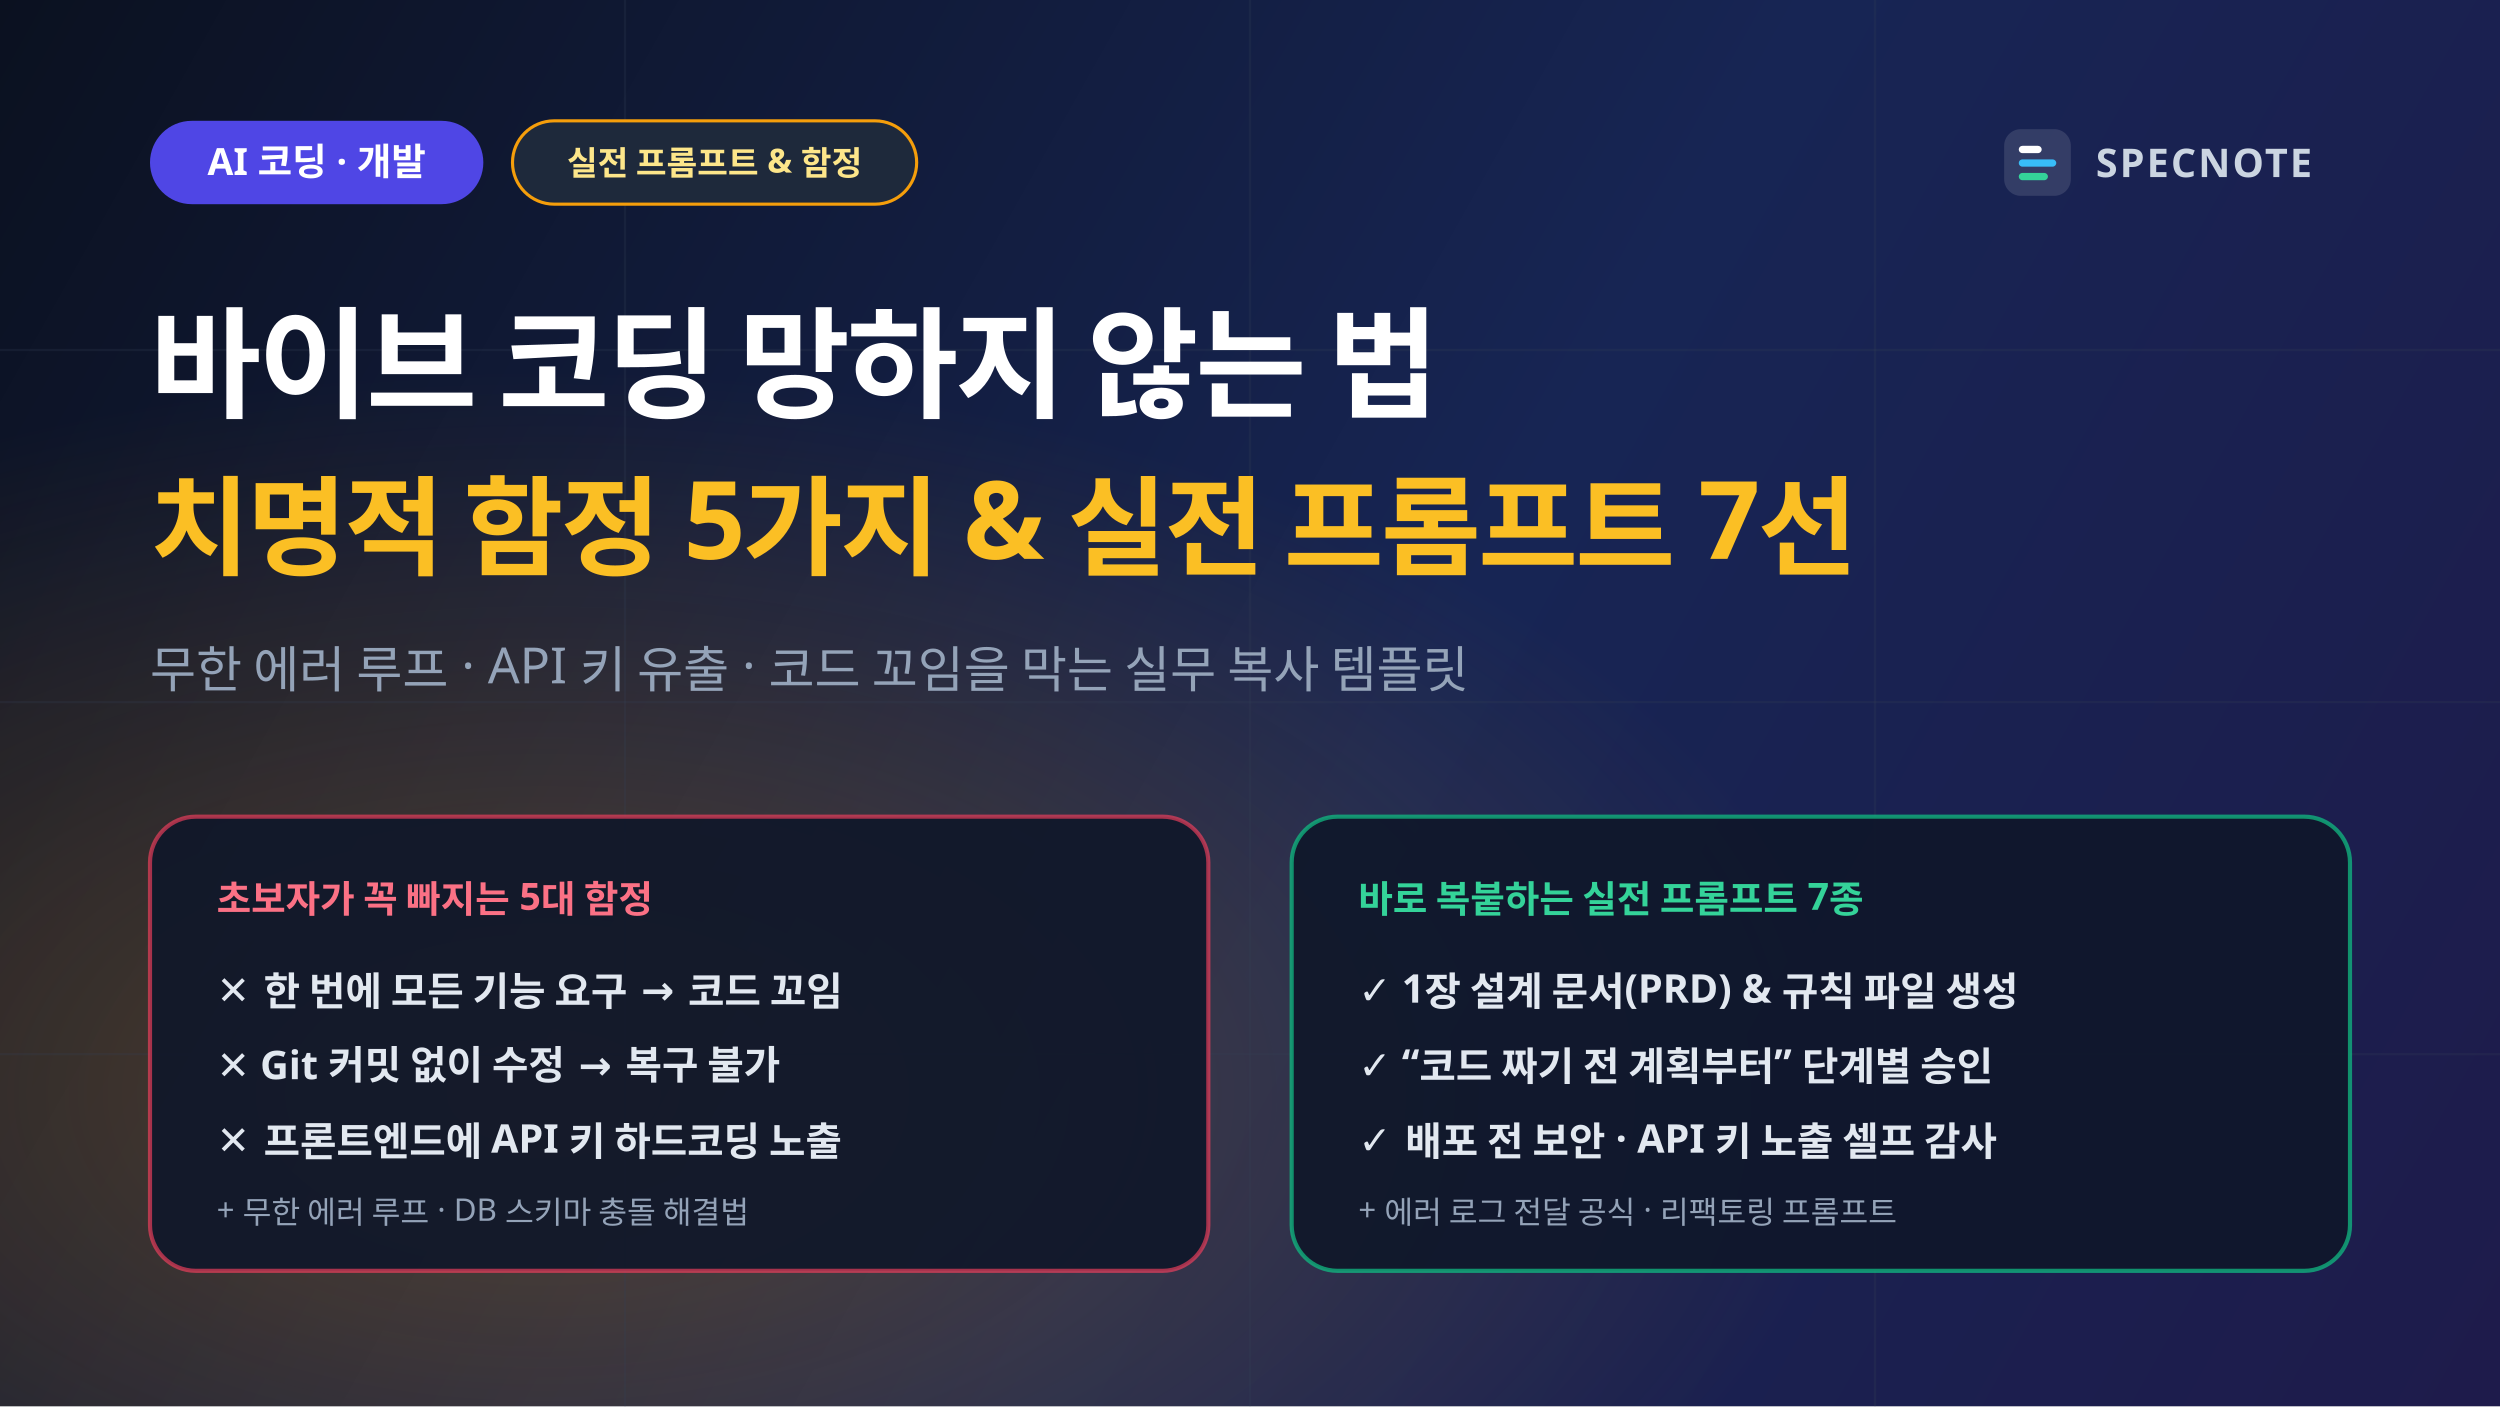
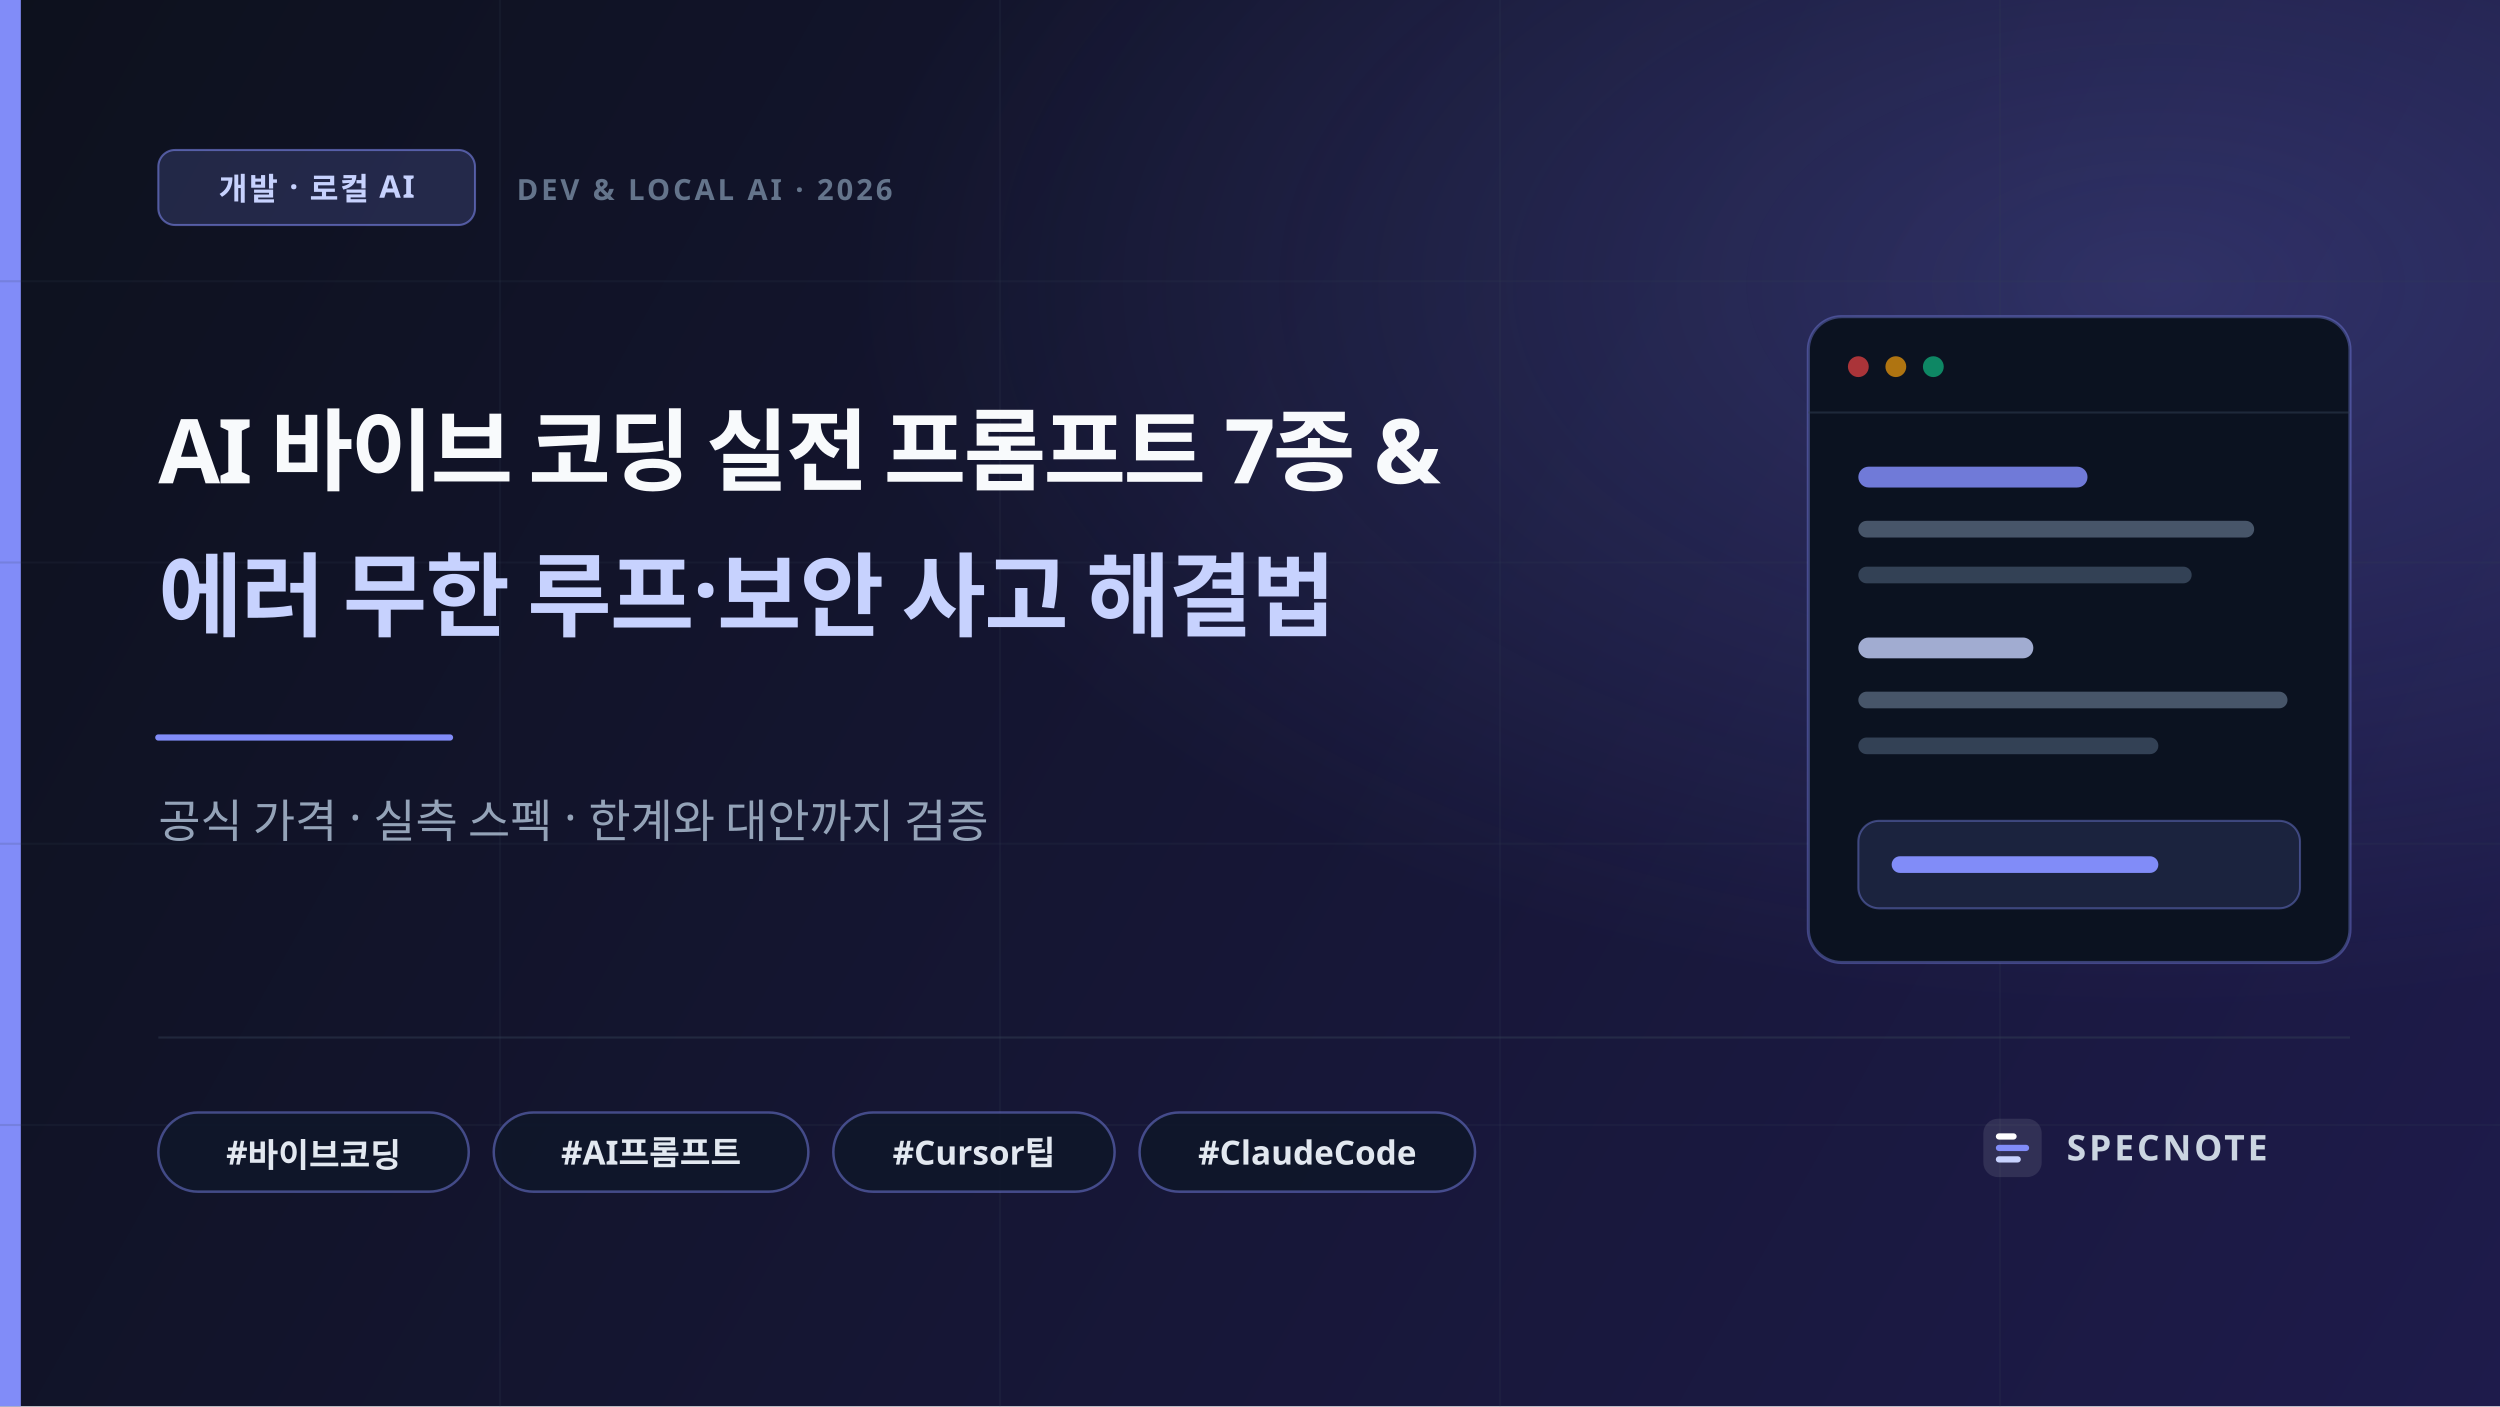
<svg xmlns="http://www.w3.org/2000/svg" viewBox="0 0 1200 675" fill="none">
  <defs>
    <linearGradient id="bg" x1="0" y1="0" x2="1200" y2="675" gradientUnits="userSpaceOnUse">
-       <stop offset="0%" stop-color="#0B1120" />
-       <stop offset="55%" stop-color="#172554" />
+       <stop offset="0%" stop-color="#0D111D" />
      <stop offset="100%" stop-color="#1E1B4B" />
    </linearGradient>
-     <radialGradient id="glow" cx="0.22" cy="0.78" r="0.52">
-       <stop offset="0%" stop-color="#F59E0B" stop-opacity="0.28" />
-       <stop offset="100%" stop-color="#F59E0B" stop-opacity="0" />
+     <radialGradient id="glow" cx="0.86" cy="0.2" r="0.52">
+       <stop offset="0%" stop-color="#818CF8" stop-opacity="0.22" />
+       <stop offset="100%" stop-color="#818CF8" stop-opacity="0" />
    </radialGradient>
  </defs>
  <rect width="1200" height="675" fill="url(#bg)" />
  <rect width="1200" height="675" fill="url(#glow)" />
-   <g stroke="#334155" stroke-opacity="0.24">
-     <path d="M0 168H1200M0 337H1200M0 506H1200" />
-     <path d="M300 0V675M600 0V675M900 0V675" />
+   <rect x="0" y="0" width="10" height="675" fill="#818CF8" />
+   <g stroke="#334155" stroke-opacity="0.16">
+     <path d="M0 135H1200M0 270H1200M0 405H1200M0 540H1200" />
+     <path d="M240 0V675M480 0V675M720 0V675M960 0V675" />
  </g>
-   <rect x="72" y="58" width="160" height="40" rx="20" fill="#4F46E5" />
-   <text x="152" y="84" text-anchor="middle" fill="#FFFFFF" font-family="'Pretendard', 'Apple SD Gothic Neo', 'Malgun Gothic', 'Noto Sans KR', sans-serif" font-size="18" font-weight="800">AI 코딩 · 개발</text>
-   <rect x="246" y="58" width="194" height="40" rx="20" fill="#1E293B" stroke="#F59E0B" stroke-width="1.5" />
-   <text x="343" y="84" text-anchor="middle" fill="#FDE68A" font-family="'Pretendard', 'Malgun Gothic', sans-serif" font-size="16" font-weight="700">실전 프롬프트 &amp; 함정</text>
-   <g transform="translate(962, 62)">
-     <rect width="32" height="32" rx="8" fill="#FFFFFF" fill-opacity="0.12" />
-     <rect x="7" y="8" width="11" height="3.5" rx="1.75" fill="#FFFFFF" />
-     <rect x="7" y="14.5" width="18" height="3.5" rx="1.75" fill="#38BDF8" />
-     <rect x="7" y="21" width="14" height="3.5" rx="1.75" fill="#34D399" />
-     <text x="44" y="23" fill="#CBD5E1" font-family="'Pretendard', 'Malgun Gothic', sans-serif" font-size="19" font-weight="800" letter-spacing="1">SPECNOTE</text>
+   <rect x="76" y="72" width="152" height="36" rx="8" fill="#818CF8" fill-opacity="0.18" stroke="#818CF8" stroke-opacity="0.55" />
+   <text x="152" y="96" text-anchor="middle" fill="#C7D2FE" font-family="'Pretendard', 'Malgun Gothic', sans-serif" font-size="15" font-weight="800" letter-spacing="0.8">개발 · 로컬 AI</text>
+   <text x="248" y="96" fill="#64748B" font-family="'Pretendard', 'Malgun Gothic', sans-serif" font-size="14" font-weight="700" letter-spacing="1.4">DEV &amp; LOCAL AI · 2026</text>
+   <text x="76" y="232" fill="#F8FAFC" font-family="'Pretendard', 'Apple SD Gothic Neo', 'Malgun Gothic', 'Noto Sans KR', sans-serif" font-size="43" font-weight="900" letter-spacing="-1.2">AI 바이브 코딩 실전 프롬프트 7종 &amp;</text>
+   <text x="76" y="302" fill="#C7D2FE" font-family="'Pretendard', 'Apple SD Gothic Neo', 'Malgun Gothic', 'Noto Sans KR', sans-serif" font-size="44" font-weight="800" letter-spacing="-0.8">에러 무한 루프·보안 사고 해결법</text>
+   <line x1="76" y1="354" x2="216" y2="354" stroke="#818CF8" stroke-width="3" stroke-linecap="round" />
+   <text x="76" y="402" fill="#94A3B8" font-family="'Pretendard', 'Apple SD Gothic Neo', 'Malgun Gothic', sans-serif" font-size="22" font-weight="500">공식 가격 · 실측 스펙 · 한계와 대안까지 검증</text>
+   <g transform="translate(868, 152)">
+     <rect width="260" height="310" rx="16" fill="#0B1220" stroke="#818CF8" stroke-opacity="0.38" stroke-width="1.5" />
+     <circle cx="24" cy="24" r="5" fill="#EF4444" fill-opacity="0.7" />
+     <circle cx="42" cy="24" r="5" fill="#F59E0B" fill-opacity="0.7" />
+     <circle cx="60" cy="24" r="5" fill="#10B981" fill-opacity="0.7" />
+     <line x1="0" y1="46" x2="260" y2="46" stroke="#334155" stroke-opacity="0.5" />
+     <rect x="24" y="72" width="110" height="10" rx="5" fill="#818CF8" fill-opacity="0.85" />
+     <rect x="24" y="98" width="190" height="8" rx="4" fill="#475569" />
+     <rect x="24" y="120" width="160" height="8" rx="4" fill="#334155" />
+     <rect x="24" y="154" width="84" height="10" rx="5" fill="#C7D2FE" fill-opacity="0.8" />
+     <rect x="24" y="180" width="206" height="8" rx="4" fill="#475569" />
+     <rect x="24" y="202" width="144" height="8" rx="4" fill="#334155" />
+     <rect x="24" y="242" width="212" height="42" rx="10" fill="#818CF8" fill-opacity="0.14" stroke="#818CF8" stroke-opacity="0.4" />
+     <rect x="40" y="259" width="128" height="8" rx="4" fill="#818CF8" />
  </g>
-   <text x="72" y="196" fill="#FFFFFF" font-family="'Pretendard', 'Apple SD Gothic Neo', 'Malgun Gothic', 'Noto Sans KR', sans-serif" font-size="58" font-weight="900" letter-spacing="-1.5">바이브 코딩 망하지 않는 법</text>
-   <text x="72" y="272" fill="#FBBF24" font-family="'Pretendard', 'Apple SD Gothic Neo', 'Malgun Gothic', 'Noto Sans KR', sans-serif" font-size="52" font-weight="900" letter-spacing="-1.2">치명적 함정 5가지 &amp; 실전 프롬프트 7선</text>
-   <text x="72" y="330" fill="#94A3B8" font-family="'Pretendard', 'Malgun Gothic', sans-serif" font-size="24" font-weight="500">무한 에러 루프 · API 키 유출 · 코드 꼬임을 막는 실무 복사 템플릿</text>
-   <rect x="72" y="392" width="508" height="218" rx="22" fill="#0F172A" fill-opacity="0.9" stroke="#F43F5E" stroke-opacity="0.65" stroke-width="2" />
-   <text x="104" y="438" fill="#FB7185" font-family="'Pretendard', 'Malgun Gothic', sans-serif" font-size="18" font-weight="900">초보자가 꼭 빠지는 5대 함정</text>
-   <text x="104" y="482" fill="#E2E8F0" font-family="'Pretendard', 'Malgun Gothic', sans-serif" font-size="19" font-weight="700">✕ 한 번에 모든 기능 요구 → 코드 꼬임</text>
-   <text x="104" y="518" fill="#E2E8F0" font-family="'Pretendard', 'Malgun Gothic', sans-serif" font-size="19" font-weight="700">✕ Git 커밋 없이 수정 → 복구 불가</text>
-   <text x="104" y="554" fill="#E2E8F0" font-family="'Pretendard', 'Malgun Gothic', sans-serif" font-size="19" font-weight="700">✕ 프론트엔드에 API 키 하드코딩 노출</text>
-   <text x="104" y="586" fill="#94A3B8" font-family="'Pretendard', 'Malgun Gothic', sans-serif" font-size="15">+ 무한 에러 루프 · DB 스키마 충돌 해결법</text>
-   <rect x="620" y="392" width="508" height="218" rx="22" fill="#0F172A" fill-opacity="0.9" stroke="#10B981" stroke-opacity="0.75" stroke-width="2" />
-   <text x="652" y="438" fill="#34D399" font-family="'Pretendard', 'Malgun Gothic', sans-serif" font-size="18" font-weight="900">바로 복붙하는 실전 프롬프트 7종</text>
-   <text x="652" y="482" fill="#E2E8F0" font-family="'Pretendard', 'Malgun Gothic', sans-serif" font-size="19" font-weight="700">✓ 1장 설계 문서(PRD) &amp; 규칙 파일 생성</text>
-   <text x="652" y="518" fill="#E2E8F0" font-family="'Pretendard', 'Malgun Gothic', sans-serif" font-size="19" font-weight="700">✓ “코드 짜기 전 계획부터” 단계별 승인</text>
-   <text x="652" y="554" fill="#E2E8F0" font-family="'Pretendard', 'Malgun Gothic', sans-serif" font-size="19" font-weight="700">✓ 배포 전 보안 · API 키 노출 셀프 감사</text>
-   <text x="652" y="586" fill="#94A3B8" font-family="'Pretendard', 'Malgun Gothic', sans-serif" font-size="15">+ 에러 로그 전달 공식 · 리팩토링 프롬프트</text>
+   <line x1="76" y1="498" x2="1128" y2="498" stroke="#334155" stroke-opacity="0.45" />
+   <rect x="76" y="534" width="149" height="38" rx="19" fill="#0F172A" fill-opacity="0.9" stroke="#818CF8" stroke-opacity="0.45" stroke-width="1.2" />
+   <text x="150.5" y="559" text-anchor="middle" fill="#E2E8F0" font-family="'Pretendard', 'Apple SD Gothic Neo', 'Malgun Gothic', sans-serif" font-size="16" font-weight="700">#바이브코딩</text>
+   <rect x="237" y="534" width="151" height="38" rx="19" fill="#0F172A" fill-opacity="0.9" stroke="#818CF8" stroke-opacity="0.45" stroke-width="1.2" />
+   <text x="312.5" y="559" text-anchor="middle" fill="#E2E8F0" font-family="'Pretendard', 'Apple SD Gothic Neo', 'Malgun Gothic', sans-serif" font-size="16" font-weight="700">#AI프롬프트</text>
+   <rect x="400" y="534" width="135" height="38" rx="19" fill="#0F172A" fill-opacity="0.9" stroke="#818CF8" stroke-opacity="0.45" stroke-width="1.2" />
+   <text x="467.5" y="559" text-anchor="middle" fill="#E2E8F0" font-family="'Pretendard', 'Apple SD Gothic Neo', 'Malgun Gothic', sans-serif" font-size="16" font-weight="700">#Cursor팁</text>
+   <rect x="547" y="534" width="161" height="38" rx="19" fill="#0F172A" fill-opacity="0.9" stroke="#818CF8" stroke-opacity="0.45" stroke-width="1.2" />
+   <text x="627.5" y="559" text-anchor="middle" fill="#E2E8F0" font-family="'Pretendard', 'Apple SD Gothic Neo', 'Malgun Gothic', sans-serif" font-size="16" font-weight="700">#ClaudeCode</text>
+   <g transform="translate(952, 537)">
+     <rect width="28" height="28" rx="7" fill="#FFFFFF" fill-opacity="0.1" />
+     <rect x="6" y="7" width="10" height="3" rx="1.5" fill="#FFFFFF" />
+     <rect x="6" y="12.5" width="16" height="3" rx="1.5" fill="#818CF8" />
+     <rect x="6" y="18" width="12" height="3" rx="1.5" fill="#C7D2FE" />
+     <text x="40" y="20" fill="#CBD5E1" font-family="'Pretendard', 'Malgun Gothic', sans-serif" font-size="17" font-weight="800" letter-spacing="1.4">SPECNOTE</text>
+   </g>
</svg>
